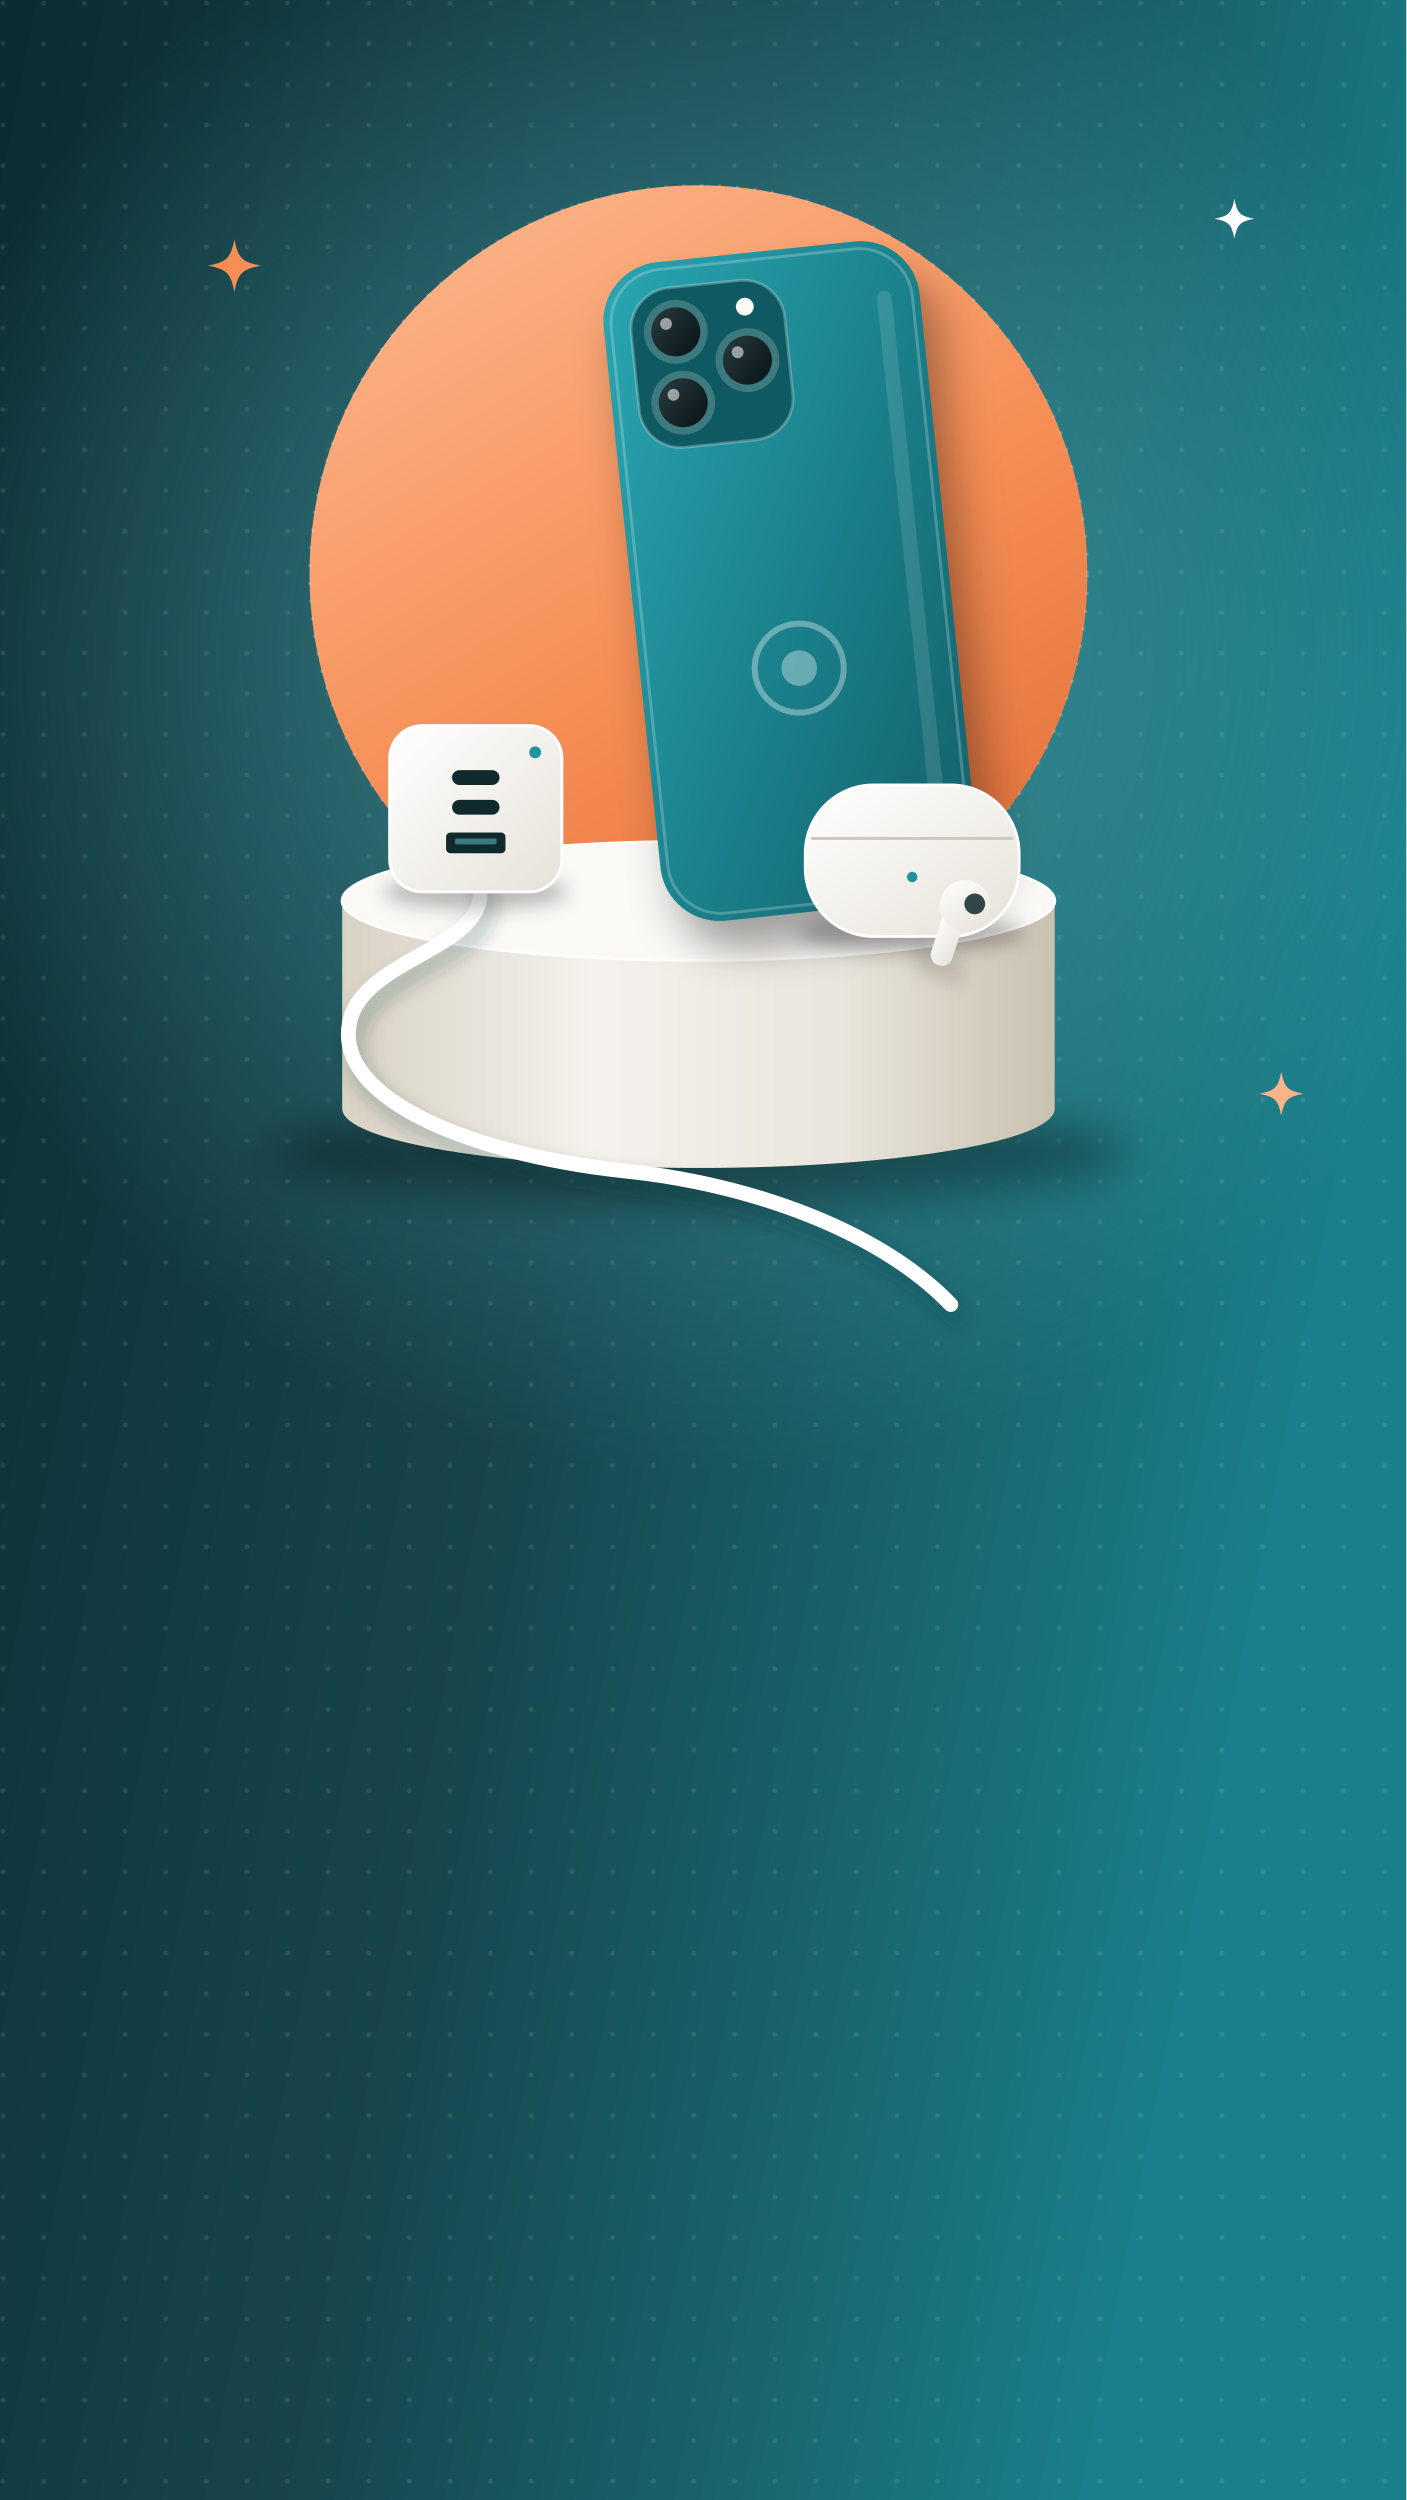
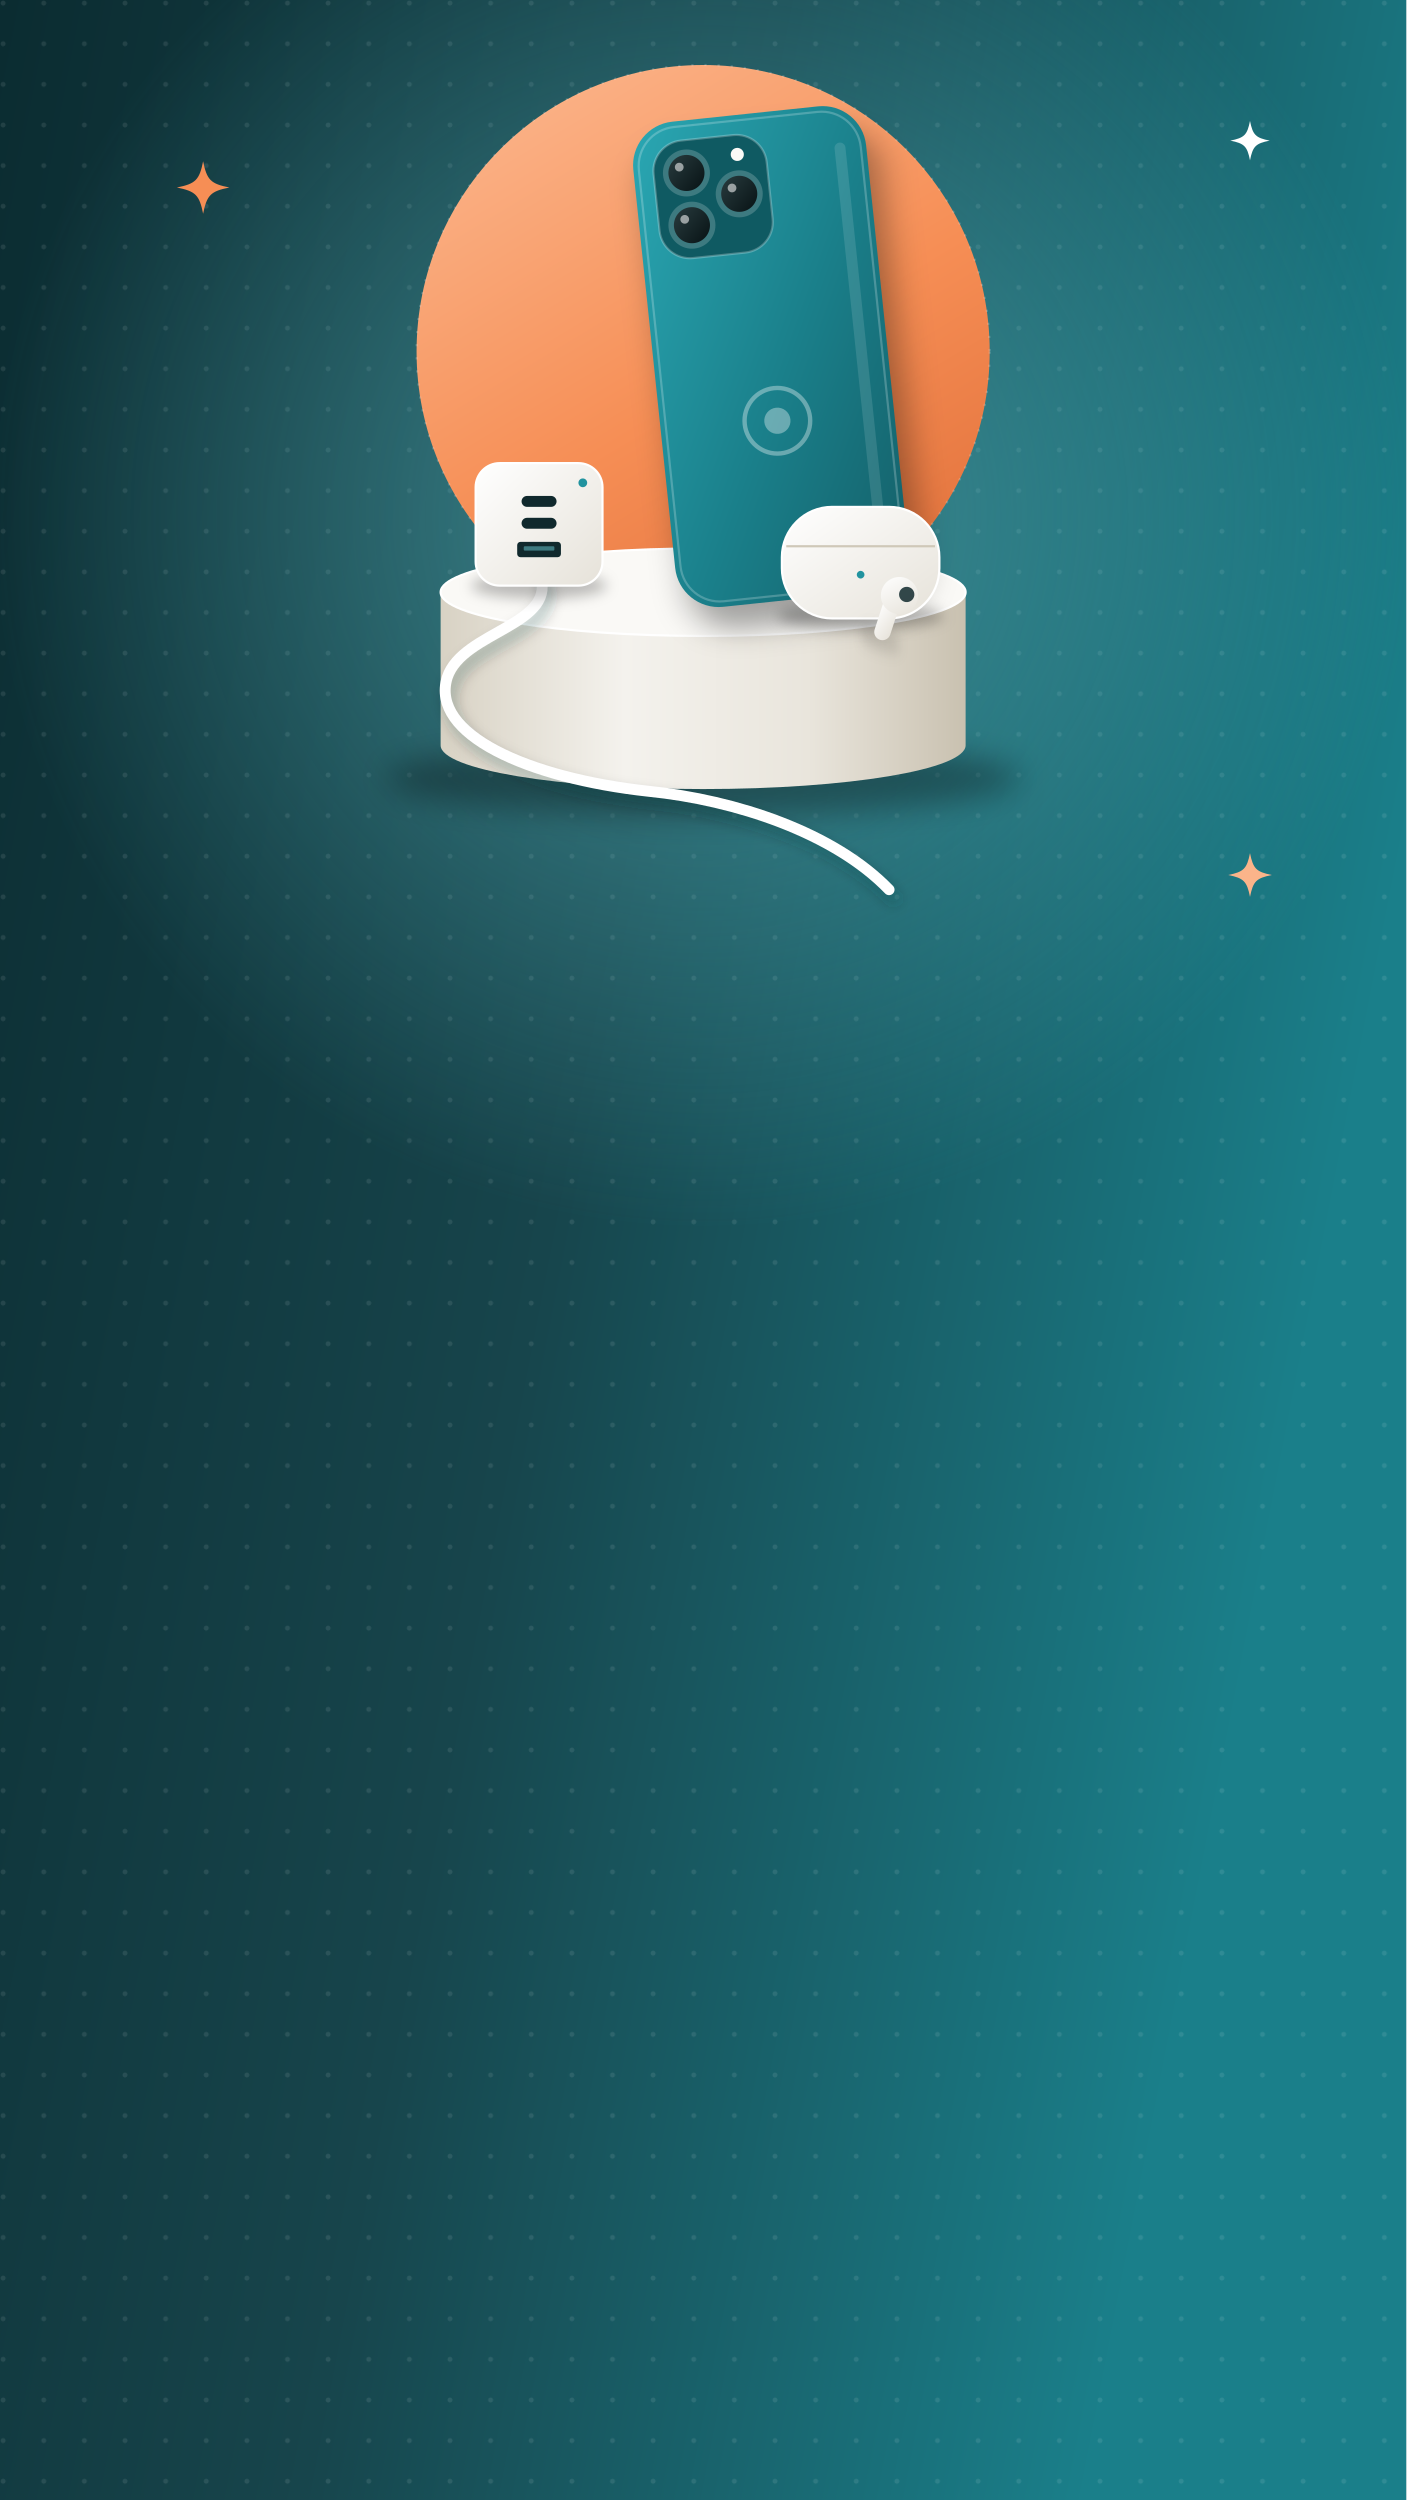
<svg xmlns="http://www.w3.org/2000/svg" viewBox="0 0 900 1600" width="900" height="1600" preserveAspectRatio="xMidYMid slice">
  <defs>
    <linearGradient id="bg" x1="0" y1="0" x2="1" y2="0.35">
      <stop offset="0" stop-color="#0b2c31" />
      <stop offset="0.5" stop-color="#17454c" />
      <stop offset="1" stop-color="#1a7f8a" />
    </linearGradient>
    <radialGradient id="glow" cx="0.5" cy="0.5" r="0.5">
      <stop offset="0" stop-color="#5fc3cc" stop-opacity="0.55" />
      <stop offset="1" stop-color="#5fc3cc" stop-opacity="0" />
    </radialGradient>
    <linearGradient id="sun" x1="0.2" y1="0" x2="0.8" y2="1">
      <stop offset="0" stop-color="#fbb48a" />
      <stop offset="0.55" stop-color="#f68e55" />
      <stop offset="1" stop-color="#e2713b" />
    </linearGradient>
    <linearGradient id="ped" x1="0" y1="0" x2="1" y2="0">
      <stop offset="0" stop-color="#d8d2c4" />
      <stop offset="0.35" stop-color="#f4f2ed" />
      <stop offset="0.7" stop-color="#e9e5dc" />
      <stop offset="1" stop-color="#c9c1b0" />
    </linearGradient>
    <linearGradient id="case" x1="0" y1="0" x2="1" y2="1">
      <stop offset="0" stop-color="#2aa7b3" />
      <stop offset="0.55" stop-color="#1a7f8a" />
      <stop offset="1" stop-color="#145f68" />
    </linearGradient>
    <linearGradient id="white" x1="0" y1="0" x2="1" y2="1">
      <stop offset="0" stop-color="#ffffff" />
      <stop offset="1" stop-color="#e6e2d9" />
    </linearGradient>
    <linearGradient id="lens" x1="0" y1="0" x2="1" y2="1">
      <stop offset="0" stop-color="#2b3f42" />
      <stop offset="1" stop-color="#050f11" />
    </linearGradient>
    <filter id="soft" x="-50%" y="-50%" width="200%" height="200%">
      <feGaussianBlur stdDeviation="14" />
    </filter>
    <filter id="softer" x="-50%" y="-50%" width="200%" height="200%">
      <feGaussianBlur stdDeviation="6" />
    </filter>
    <pattern id="dots" width="26" height="26" patternUnits="userSpaceOnUse">
      <circle cx="2" cy="2" r="1.6" fill="#ffffff" fill-opacity="0.09" />
    </pattern>
    <g id="spark">
      <path d="M0 -14 C2 -4 4 -2 14 0 C4 2 2 4 0 14 C-2 4 -4 2 -14 0 C-4 -2 -2 -4 0 -14Z" />
    </g>
    <g id="scene">
      <circle cx="300" cy="250" r="262" fill="url(#sun)" />
      <circle cx="300" cy="250" r="262" fill="none" stroke="#ffffff" stroke-opacity="0.18" stroke-width="2" stroke-dasharray="2 10" />
      <ellipse cx="300" cy="640" rx="290" ry="34" fill="#000" opacity="0.32" filter="url(#soft)" />
      <path d="M60 470 V610 A240 40 0 0 0 540 610 V470Z" fill="url(#ped)" />
      <ellipse cx="300" cy="470" rx="240" ry="40" fill="#faf9f6" />
      <ellipse cx="300" cy="470" rx="240" ry="40" fill="none" stroke="#ffffff" stroke-width="2" />
      <path d="M150 452 C170 500, 80 505, 66 548 C50 600, 140 640, 250 652 C330 660, 420 690, 470 742" fill="none" stroke="#0b2c31" stroke-opacity="0.25" stroke-width="12" stroke-linecap="round" transform="translate(4 8)" filter="url(#softer)" />
      <path d="M150 452 C170 500, 80 505, 66 548 C50 600, 140 640, 250 652 C330 660, 420 690, 470 742" fill="none" stroke="#ffffff" stroke-width="10" stroke-linecap="round" />
      <g transform="translate(92 352)">
        <ellipse cx="58" cy="112" rx="62" ry="12" fill="#000" opacity="0.25" filter="url(#softer)" />
        <rect x="0" y="0" width="116" height="112" rx="22" fill="url(#white)" />
        <rect x="0" y="0" width="116" height="112" rx="22" fill="none" stroke="#ffffff" stroke-width="2" />
        <rect x="42" y="30" width="32" height="10" rx="5" fill="#10292d" />
        <rect x="42" y="50" width="32" height="10" rx="5" fill="#10292d" />
        <rect x="38" y="72" width="40" height="14" rx="3" fill="#10292d" />
        <rect x="44" y="76" width="28" height="4" rx="1" fill="#3d7a80" />
        <circle cx="98" cy="18" r="4" fill="#21939f" />
      </g>
      <g transform="translate(232 44) rotate(-6)">
        <rect x="10" y="22" width="214" height="446" rx="40" fill="#000" opacity="0.35" filter="url(#soft)" />
        <rect x="0" y="0" width="214" height="446" rx="40" fill="url(#case)" />
        <rect x="5" y="5" width="204" height="436" rx="36" fill="none" stroke="#ffffff" stroke-opacity="0.22" stroke-width="2" />
        <rect x="18" y="18" width="104" height="108" rx="28" fill="#0f5a62" />
        <rect x="18" y="18" width="104" height="108" rx="28" fill="none" stroke="#ffffff" stroke-opacity="0.25" stroke-width="2" />
        <g fill="url(#lens)" stroke="#3d7a80" stroke-width="5">
          <circle cx="48" cy="48" r="19" />
          <circle cx="48" cy="96" r="19" />
          <circle cx="94" cy="72" r="19" />
        </g>
        <g fill="#ffffff" fill-opacity="0.55">
          <circle cx="42" cy="42" r="4" />
          <circle cx="42" cy="90" r="4" />
          <circle cx="88" cy="66" r="4" />
        </g>
        <circle cx="96" cy="36" r="6" fill="#faf9f6" />
        <circle cx="107" cy="282" r="30" fill="none" stroke="#ffffff" stroke-opacity="0.35" stroke-width="4" />
        <circle cx="107" cy="282" r="12" fill="#ffffff" fill-opacity="0.35" />
        <path d="M190 40 V400" stroke="#ffffff" stroke-opacity="0.12" stroke-width="10" stroke-linecap="round" />
      </g>
      <g transform="translate(372 392)">
        <ellipse cx="72" cy="100" rx="76" ry="12" fill="#000" opacity="0.25" filter="url(#softer)" />
        <rect x="0" y="0" width="144" height="102" rx="46" fill="url(#white)" />
        <rect x="0" y="0" width="144" height="102" rx="46" fill="none" stroke="#ffffff" stroke-width="2" />
        <path d="M4 36 H140" stroke="#cfc8b8" stroke-width="2" />
        <circle cx="72" cy="62" r="3.5" fill="#21939f" />
      </g>
      <g transform="translate(470 470) rotate(18)">
        <ellipse cx="6" cy="44" rx="20" ry="6" fill="#000" opacity="0.2" filter="url(#softer)" />
        <rect x="-2" y="2" width="15" height="42" rx="7.5" fill="url(#white)" />
        <circle cx="10" cy="0" r="17" fill="url(#white)" />
        <circle cx="16" cy="-3" r="7" fill="#10292d" opacity="0.85" />
      </g>
    </g>
  </defs>
  <rect width="900" height="1600" fill="url(#bg)" />
  <rect width="900" height="1600" fill="url(#dots)" />
-   <circle cx="450" cy="420" r="520" fill="url(#glow)" />
-   <use href="#scene" transform="translate(162 130) scale(0.95)" />
-   <use href="#spark" transform="translate(150 170) scale(1.2)" fill="#f68e55" />
-   <use href="#spark" transform="translate(790 140) scale(0.9)" fill="#ffffff" />
-   <use href="#spark" transform="translate(820 700) scale(1.0)" fill="#fbb48a" />
+   <circle cx="450" cy="330" r="460" fill="url(#glow)" />
+   <use href="#scene" transform="translate(240 50) scale(0.7)" />
+   <use href="#spark" transform="translate(130 120) scale(1.2)" fill="#f68e55" />
+   <use href="#spark" transform="translate(800 90) scale(0.9)" fill="#ffffff" />
+   <use href="#spark" transform="translate(800 560) scale(1.0)" fill="#fbb48a" />
</svg>
